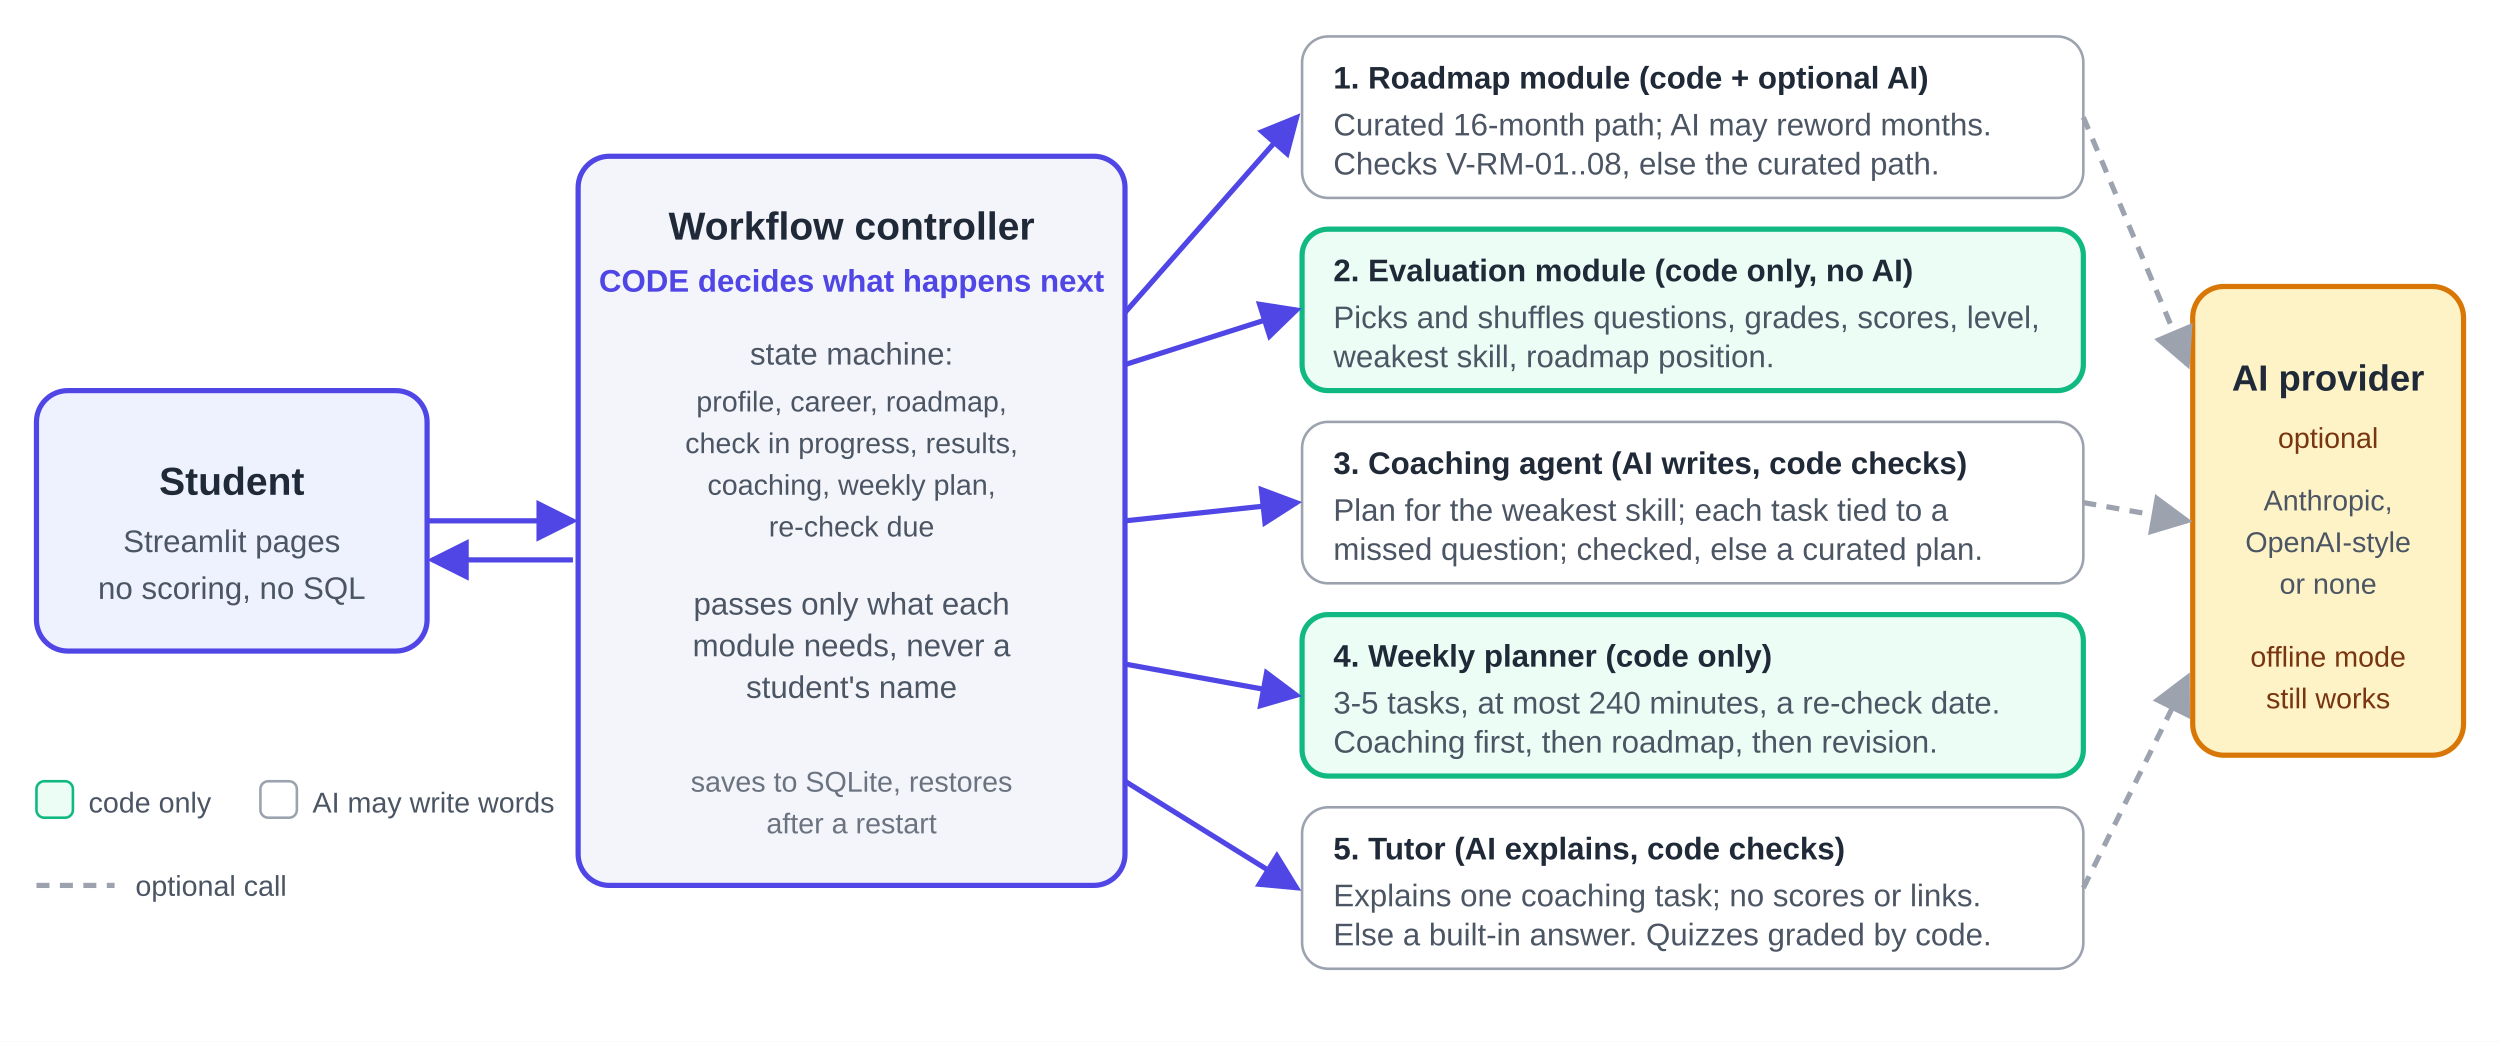
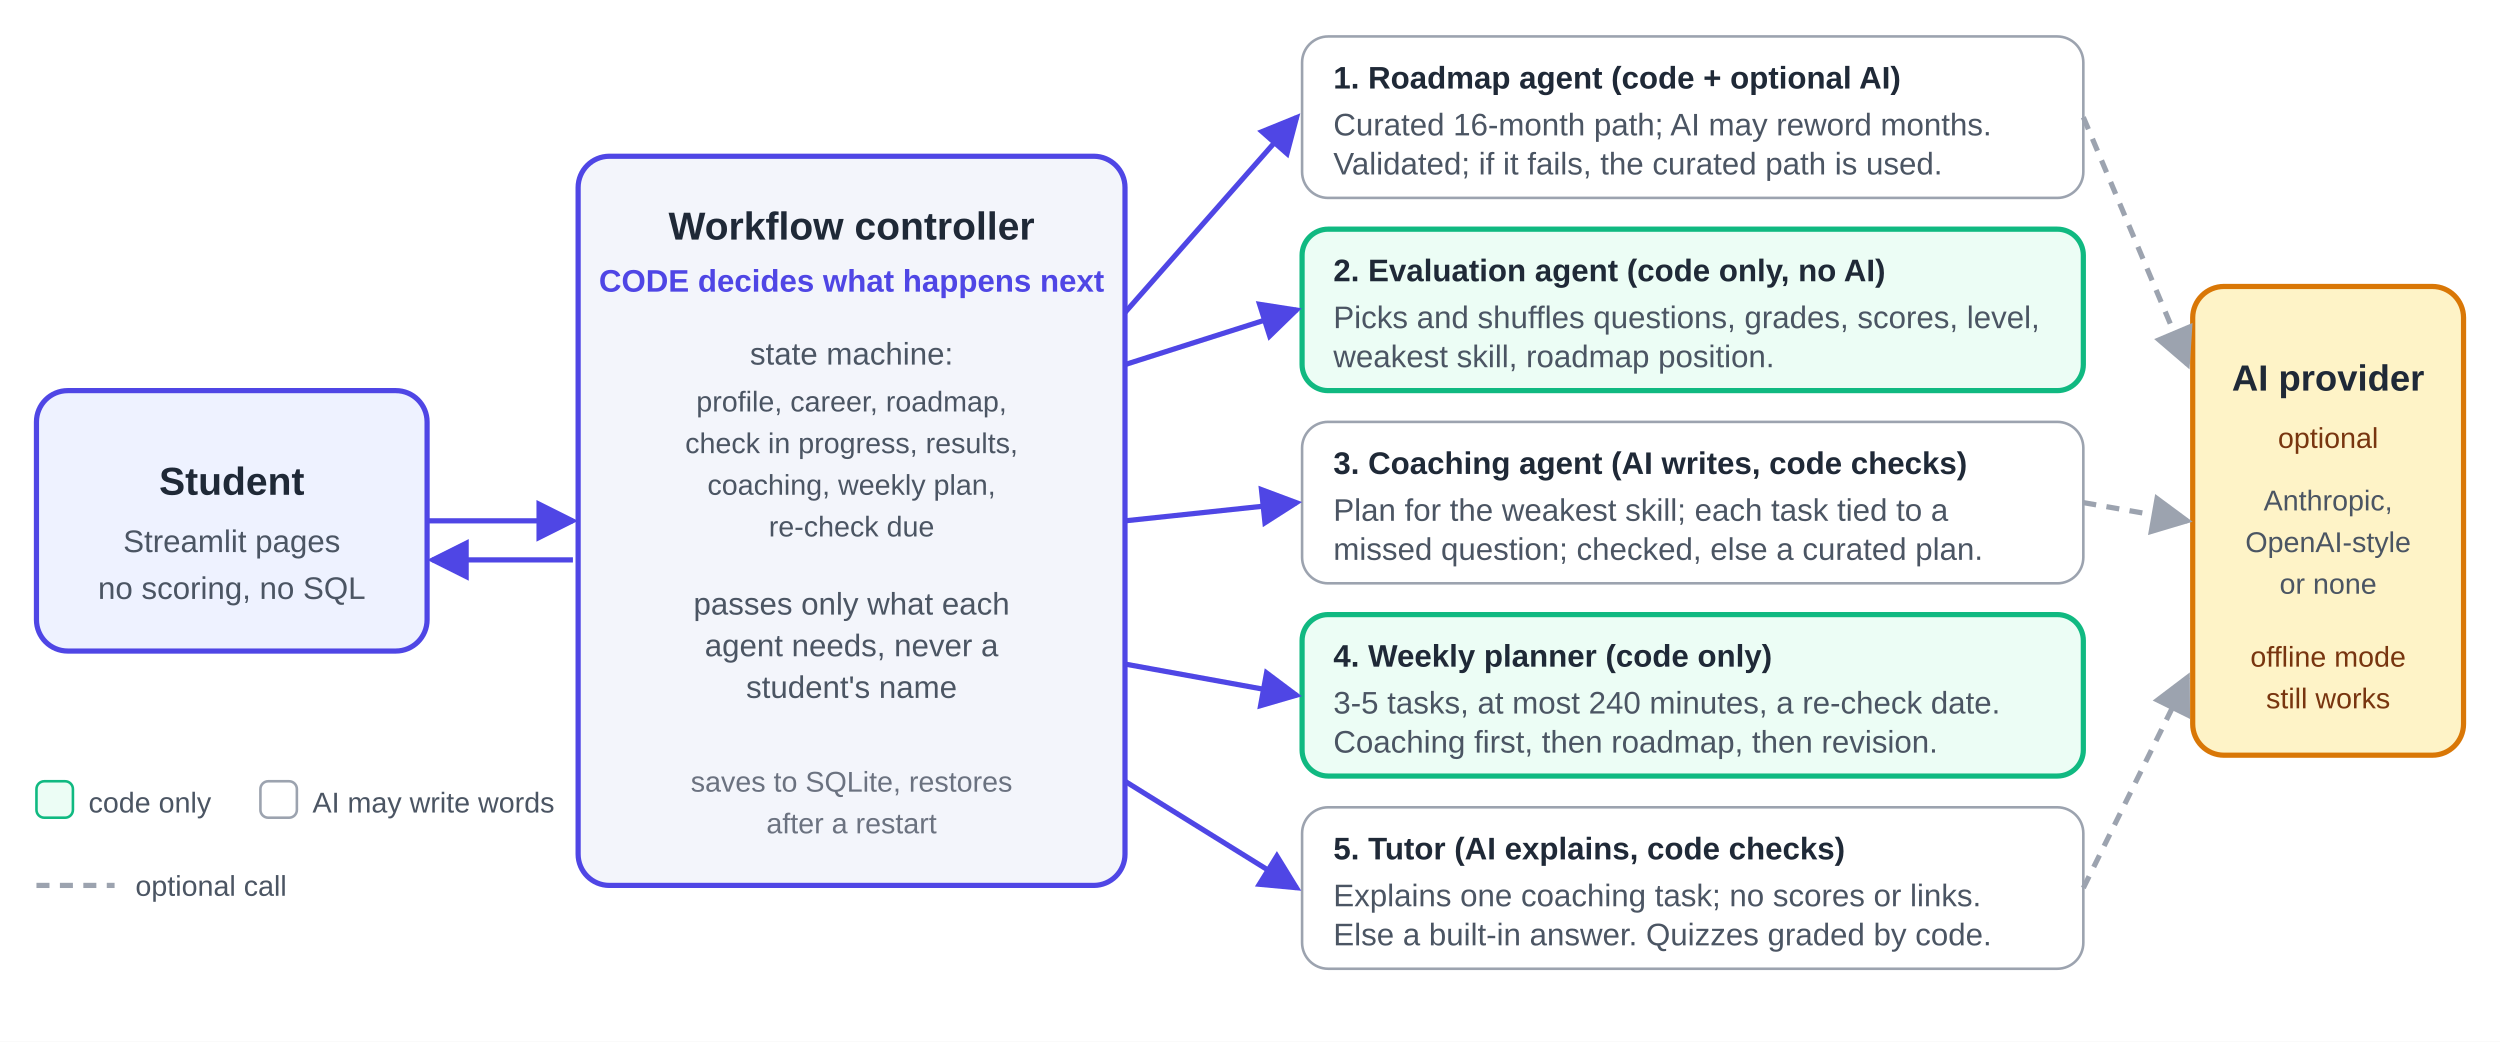
<svg xmlns="http://www.w3.org/2000/svg" viewBox="0 0 960 400" width="960" height="400" font-family="Segoe UI, Arial, sans-serif">
  <defs>
    <marker id="a" markerWidth="8" markerHeight="8" refX="7" refY="4" orient="auto">
      <path d="M0,0 L8,4 L0,8 z" fill="#4F46E5" />
    </marker>
    <marker id="d" markerWidth="8" markerHeight="8" refX="7" refY="4" orient="auto">
      <path d="M0,0 L8,4 L0,8 z" fill="#9CA3AF" />
    </marker>
  </defs>
  <rect width="960" height="400" fill="#ffffff" />
  <rect x="14" y="150" width="150" height="100" rx="12" fill="#EEF2FF" stroke="#4F46E5" stroke-width="2" />
  <text x="89" y="190" text-anchor="middle" font-size="15" font-weight="700" fill="#1F2937">Student</text>
  <text x="89" y="212" text-anchor="middle" font-size="12" fill="#4B5563">Streamlit pages</text>
  <text x="89" y="230" text-anchor="middle" font-size="12" fill="#4B5563">no scoring, no SQL</text>
  <rect x="222" y="60" width="210" height="280" rx="12" fill="#F3F5FB" stroke="#4F46E5" stroke-width="2" />
  <text x="327" y="92" text-anchor="middle" font-size="15" font-weight="700" fill="#1F2937">Workflow controller</text>
  <text x="327" y="112" text-anchor="middle" font-size="12" fill="#4F46E5" font-weight="600">CODE decides what happens next</text>
  <text x="327" y="140" text-anchor="middle" font-size="12" fill="#4B5563">state machine:</text>
  <text x="327" y="158" text-anchor="middle" font-size="11" fill="#4B5563">profile, career, roadmap,</text>
  <text x="327" y="174" text-anchor="middle" font-size="11" fill="#4B5563">check in progress, results,</text>
  <text x="327" y="190" text-anchor="middle" font-size="11" fill="#4B5563">coaching, weekly plan,</text>
  <text x="327" y="206" text-anchor="middle" font-size="11" fill="#4B5563">re-check due</text>
  <text x="327" y="236" text-anchor="middle" font-size="12" fill="#4B5563">passes only what each</text>
-   <text x="327" y="252" text-anchor="middle" font-size="12" fill="#4B5563">module needs, never a</text>
+   <text x="327" y="252" text-anchor="middle" font-size="12" fill="#4B5563">agent needs, never a</text>
  <text x="327" y="268" text-anchor="middle" font-size="12" fill="#4B5563">student's name</text>
  <text x="327" y="304" text-anchor="middle" font-size="11" fill="#6B7280">saves to SQLite, restores</text>
  <text x="327" y="320" text-anchor="middle" font-size="11" fill="#6B7280">after a restart</text>
  <g font-size="12">
    <rect x="500" y="14" width="300" height="62" rx="10" fill="#fff" stroke="#9CA3AF" />
-     <text x="512" y="34" font-weight="700" fill="#1F2937">1. Roadmap module  (code + optional AI)</text>
+     <text x="512" y="34" font-weight="700" fill="#1F2937">1. Roadmap agent  (code + optional AI)</text>
    <text x="512" y="52" fill="#4B5563">Curated 16-month path; AI may reword months.</text>
-     <text x="512" y="67" fill="#4B5563">Checks V-RM-01..08, else the curated path.</text>
+     <text x="512" y="67" fill="#4B5563">Validated; if it fails, the curated path is used.</text>
    <rect x="500" y="88" width="300" height="62" rx="10" fill="#ECFDF5" stroke="#10B981" stroke-width="2" />
-     <text x="512" y="108" font-weight="700" fill="#1F2937">2. Evaluation module  (code only, no AI)</text>
+     <text x="512" y="108" font-weight="700" fill="#1F2937">2. Evaluation agent  (code only, no AI)</text>
    <text x="512" y="126" fill="#4B5563">Picks and shuffles questions, grades, scores, level,</text>
    <text x="512" y="141" fill="#4B5563">weakest skill, roadmap position.</text>
    <rect x="500" y="162" width="300" height="62" rx="10" fill="#fff" stroke="#9CA3AF" />
    <text x="512" y="182" font-weight="700" fill="#1F2937">3. Coaching agent  (AI writes, code checks)</text>
    <text x="512" y="200" fill="#4B5563">Plan for the weakest skill; each task tied to a</text>
    <text x="512" y="215" fill="#4B5563">missed question; checked, else a curated plan.</text>
    <rect x="500" y="236" width="300" height="62" rx="10" fill="#ECFDF5" stroke="#10B981" stroke-width="2" />
    <text x="512" y="256" font-weight="700" fill="#1F2937">4. Weekly planner  (code only)</text>
    <text x="512" y="274" fill="#4B5563">3-5 tasks, at most 240 minutes, a re-check date.</text>
    <text x="512" y="289" fill="#4B5563">Coaching first, then roadmap, then revision.</text>
    <rect x="500" y="310" width="300" height="62" rx="10" fill="#fff" stroke="#9CA3AF" />
    <text x="512" y="330" font-weight="700" fill="#1F2937">5. Tutor  (AI explains, code checks)</text>
    <text x="512" y="348" fill="#4B5563">Explains one coaching task; no scores or links.</text>
    <text x="512" y="363" fill="#4B5563">Else a built-in answer. Quizzes graded by code.</text>
  </g>
  <rect x="842" y="110" width="104" height="180" rx="12" fill="#FEF3C7" stroke="#D97706" stroke-width="2" />
  <text x="894" y="150" text-anchor="middle" font-size="14" font-weight="700" fill="#1F2937">AI provider</text>
  <text x="894" y="172" text-anchor="middle" font-size="11" fill="#78350F">optional</text>
  <text x="894" y="196" text-anchor="middle" font-size="11" fill="#4B5563">Anthropic,</text>
  <text x="894" y="212" text-anchor="middle" font-size="11" fill="#4B5563">OpenAI-style</text>
  <text x="894" y="228" text-anchor="middle" font-size="11" fill="#4B5563">or none</text>
  <text x="894" y="256" text-anchor="middle" font-size="11" fill="#78350F">offline mode</text>
  <text x="894" y="272" text-anchor="middle" font-size="11" fill="#78350F">still works</text>
  <path d="M164 200 L220 200" stroke="#4F46E5" stroke-width="2" fill="none" marker-end="url(#a)" />
  <path d="M220 215 L166 215" stroke="#4F46E5" stroke-width="2" fill="none" marker-end="url(#a)" />
  <path d="M432 120 L498 45" stroke="#4F46E5" stroke-width="2" fill="none" marker-end="url(#a)" />
  <path d="M432 140 L498 119" stroke="#4F46E5" stroke-width="2" fill="none" marker-end="url(#a)" />
  <path d="M432 200 L498 193" stroke="#4F46E5" stroke-width="2" fill="none" marker-end="url(#a)" />
  <path d="M432 255 L498 267" stroke="#4F46E5" stroke-width="2" fill="none" marker-end="url(#a)" />
  <path d="M432 300 L498 341" stroke="#4F46E5" stroke-width="2" fill="none" marker-end="url(#a)" />
  <path d="M800 45 L840 140" stroke="#9CA3AF" stroke-width="2" stroke-dasharray="5 4" fill="none" marker-end="url(#d)" />
  <path d="M800 193 L840 200" stroke="#9CA3AF" stroke-width="2" stroke-dasharray="5 4" fill="none" marker-end="url(#d)" />
  <path d="M800 341 L840 260" stroke="#9CA3AF" stroke-width="2" stroke-dasharray="5 4" fill="none" marker-end="url(#d)" />
  <rect x="14" y="300" width="14" height="14" rx="3" fill="#ECFDF5" stroke="#10B981" />
  <text x="34" y="312" font-size="11" fill="#4B5563">code only</text>
  <rect x="100" y="300" width="14" height="14" rx="3" fill="#fff" stroke="#9CA3AF" />
  <text x="120" y="312" font-size="11" fill="#4B5563">AI may write words</text>
  <path d="M14 340 L44 340" stroke="#9CA3AF" stroke-width="2" stroke-dasharray="5 4" />
  <text x="52" y="344" font-size="11" fill="#4B5563">optional call</text>
</svg>
